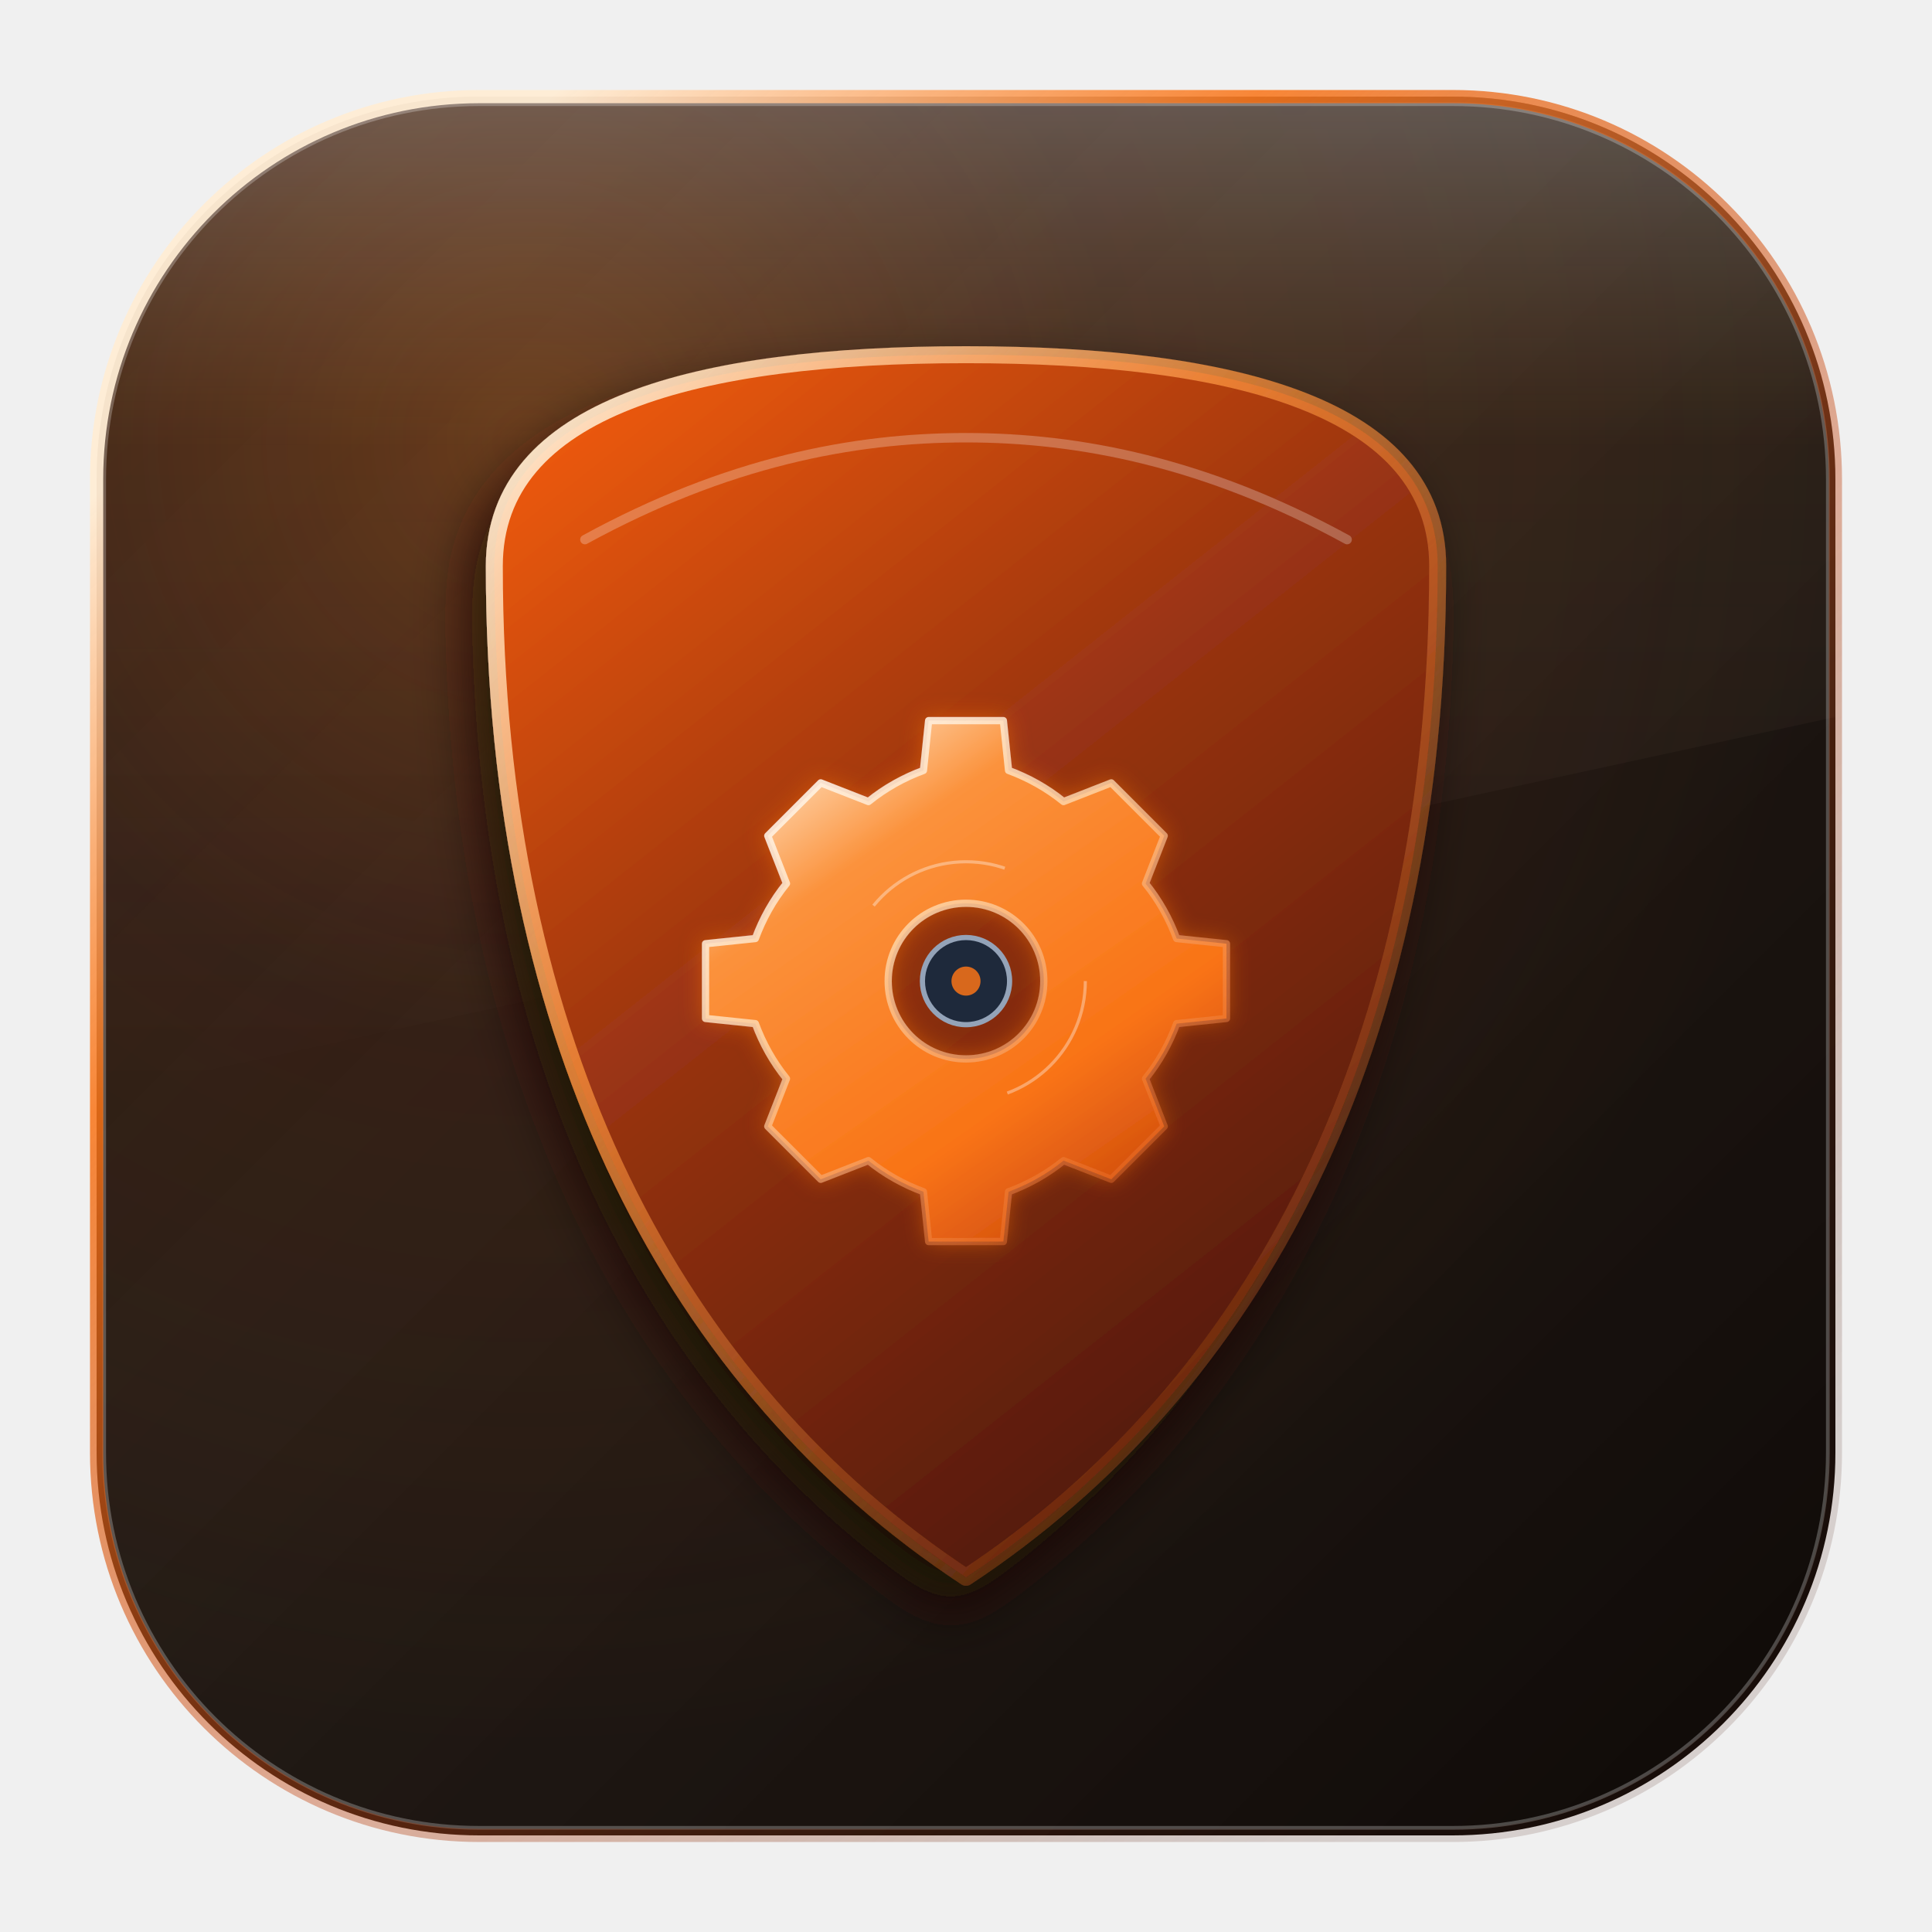
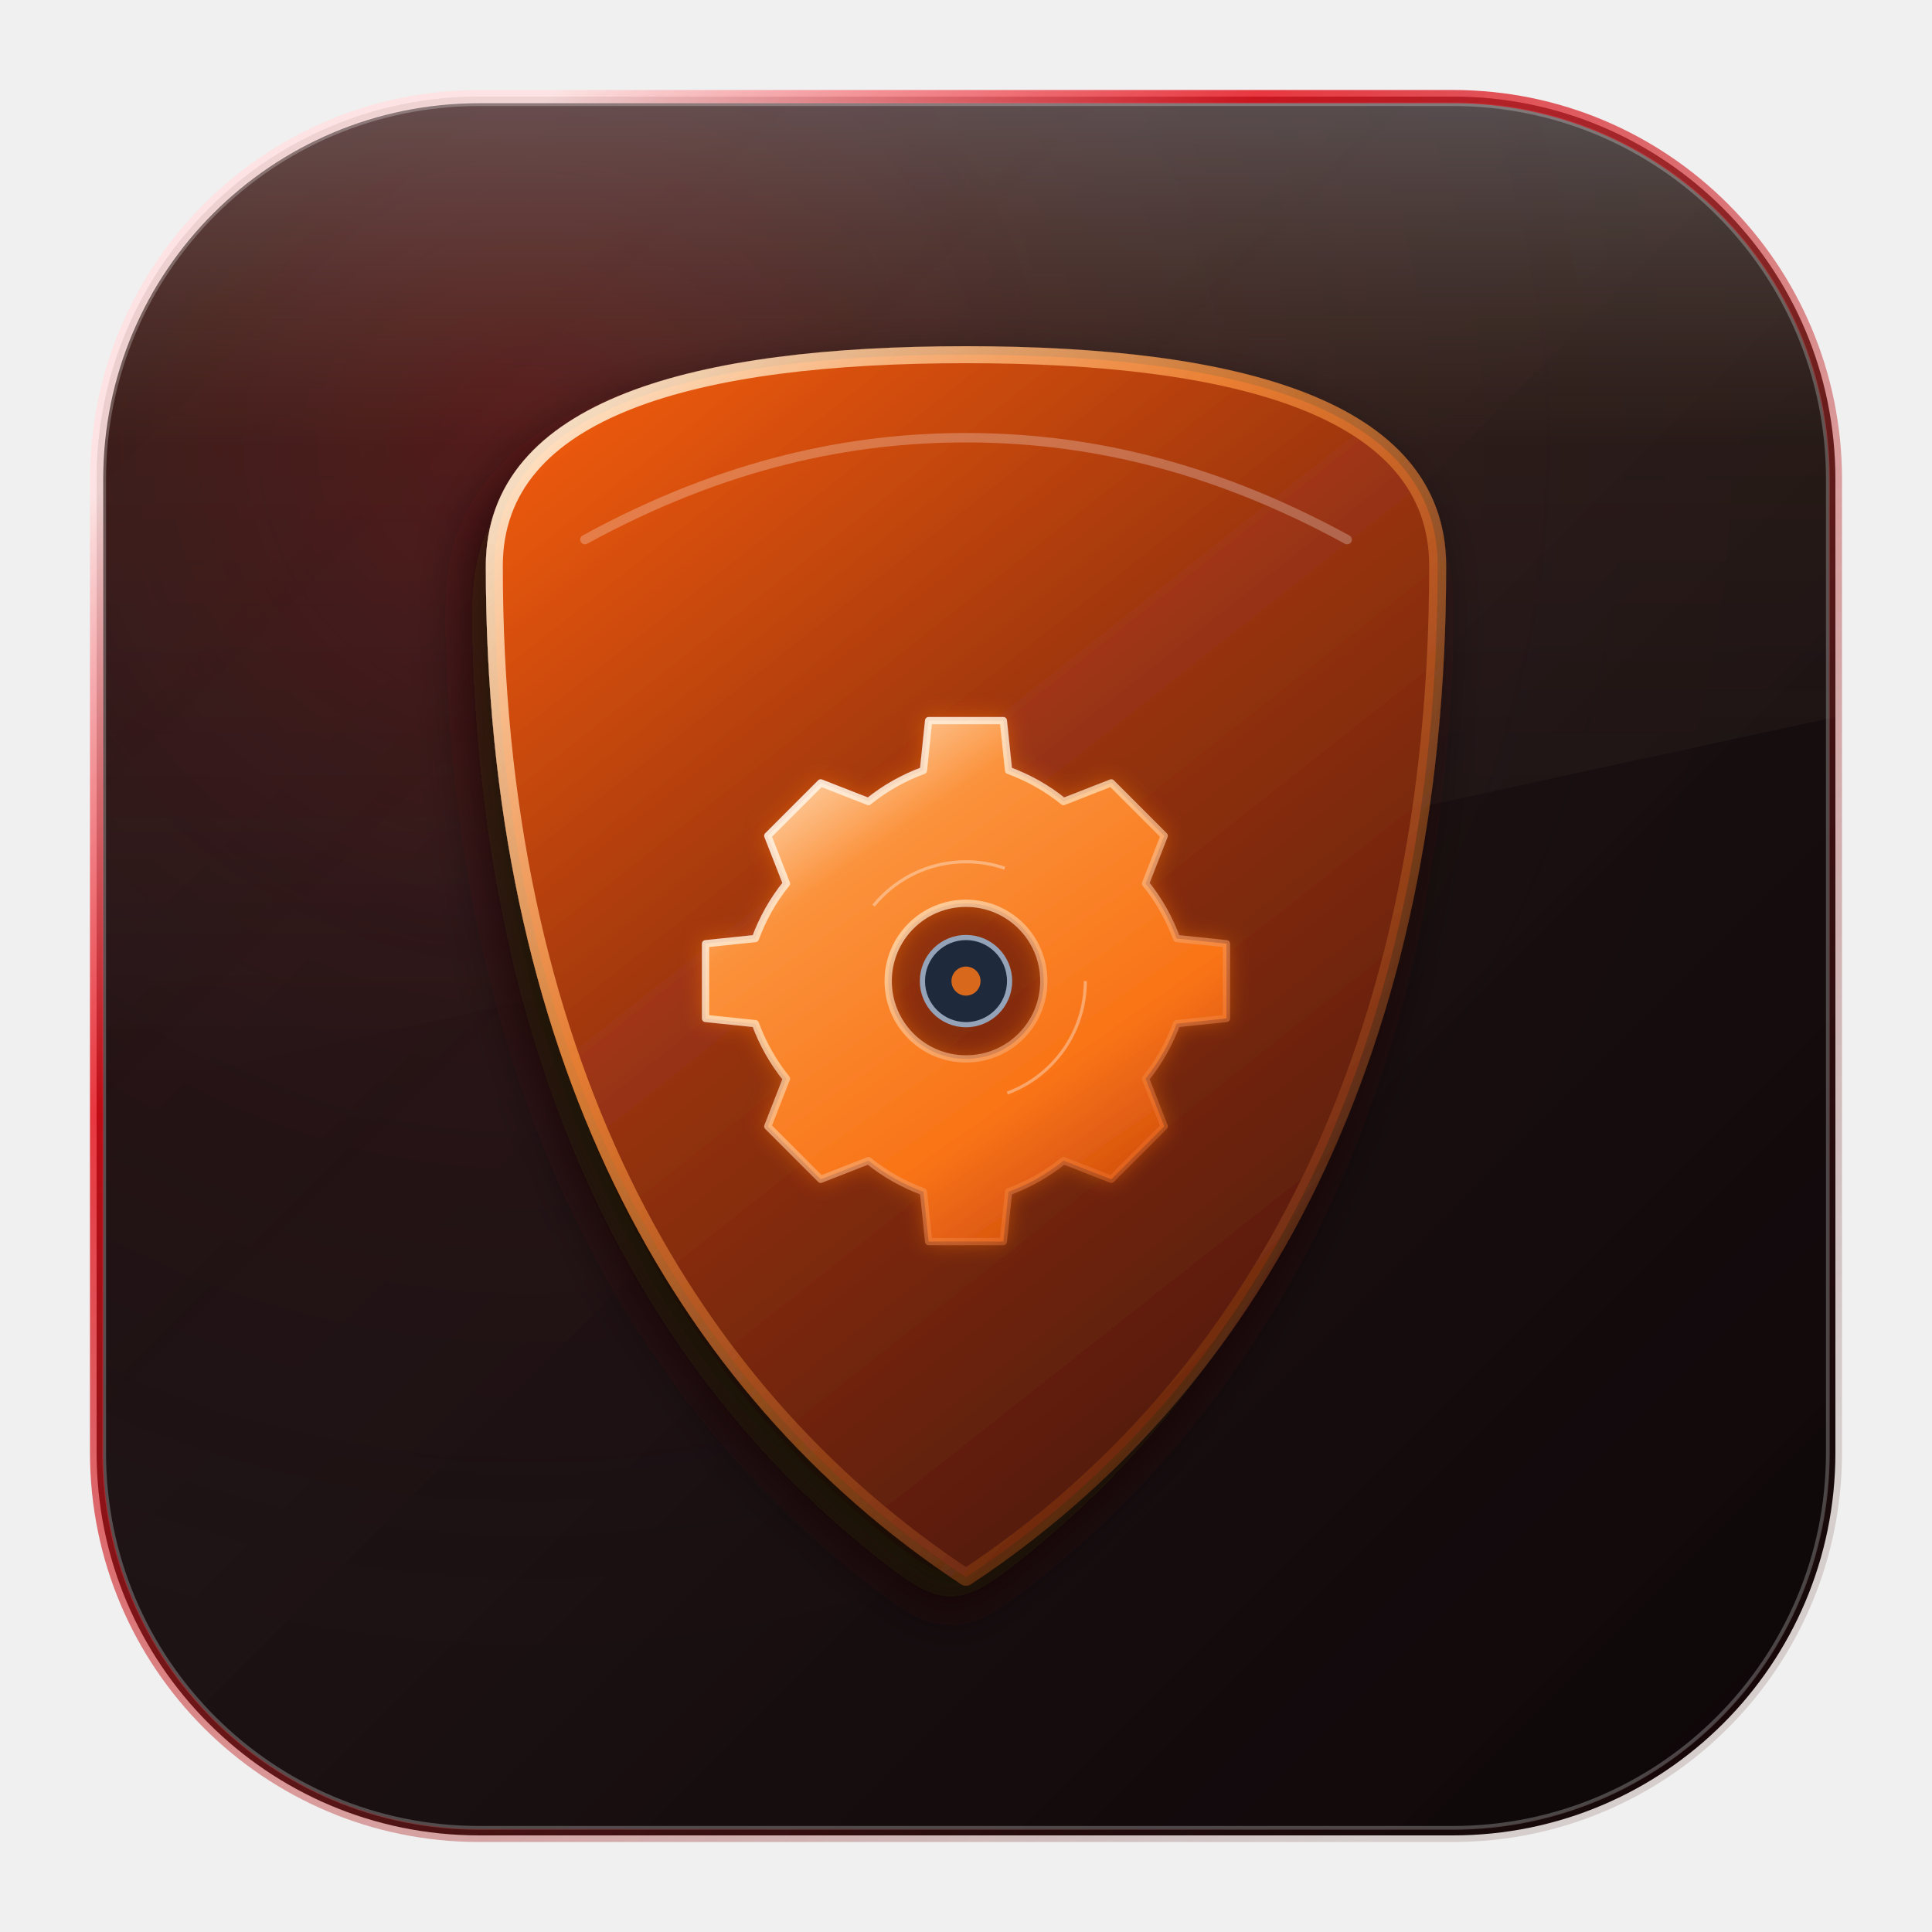
<svg xmlns="http://www.w3.org/2000/svg" viewBox="0 0 1024 1024" width="1024" height="1024">
  <defs>
    <filter id="equip-shadow-shield" x="-20%" y="-20%" width="140%" height="140%">
      <feDropShadow dx="-8" dy="16" stdDeviation="15" flood-color="#1A0A02" flood-opacity="0.85" />
    </filter>
    <filter id="equip-shadow-gear" x="-20%" y="-20%" width="140%" height="140%">
      <feDropShadow dx="-8" dy="14" stdDeviation="12" flood-color="#0F0401" flood-opacity="0.9" />
      <feDropShadow dx="0" dy="0" stdDeviation="10" flood-color="#F97316" flood-opacity="0.5" />
    </filter>
    <linearGradient id="equip-glass-base" x1="0%" y1="0%" x2="100%" y2="100%">
-       <stop offset="0%" stop-color="#1A1009" stop-opacity="0.95" />
-       <stop offset="40%" stop-color="#130A04" stop-opacity="0.92" />
-       <stop offset="100%" stop-color="#080301" stop-opacity="0.97" />
+       <stop offset="0%" stop-color="#180A0C" stop-opacity="0.96" />
+       <stop offset="45%" stop-color="#100507" stop-opacity="0.94" />
+       <stop offset="100%" stop-color="#080102" stop-opacity="0.98" />
    </linearGradient>
    <radialGradient id="equip-glass-glow" cx="25%" cy="20%" r="75%">
-       <stop offset="0%" stop-color="#F97316" stop-opacity="0.28" />
-       <stop offset="45%" stop-color="#C2410C" stop-opacity="0.10" />
-       <stop offset="100%" stop-color="#F97316" stop-opacity="0" />
+       <stop offset="0%" stop-color="#E50914" stop-opacity="0.22" />
+       <stop offset="40%" stop-color="#B91C1C" stop-opacity="0.08" />
+       <stop offset="100%" stop-color="#180A0C" stop-opacity="0" />
    </radialGradient>
    <linearGradient id="equip-rim-border" x1="15%" y1="10%" x2="85%" y2="90%">
-       <stop offset="0%" stop-color="#FFEDD5" stop-opacity="0.95" />
-       <stop offset="25%" stop-color="#F97316" stop-opacity="0.85" />
-       <stop offset="60%" stop-color="#C2410C" stop-opacity="0.4" />
-       <stop offset="100%" stop-color="#431407" stop-opacity="0.15" />
+       <stop offset="0%" stop-color="#FEE2E2" stop-opacity="0.9" />
+       <stop offset="25%" stop-color="#E50914" stop-opacity="0.8" />
+       <stop offset="60%" stop-color="#B91C1C" stop-opacity="0.4" />
+       <stop offset="100%" stop-color="#450A0A" stop-opacity="0.15" />
    </linearGradient>
    <linearGradient id="equip-specular-top" x1="0%" y1="0%" x2="0%" y2="100%">
      <stop offset="0%" stop-color="#FFFFFF" stop-opacity="0.25" />
      <stop offset="35%" stop-color="#FDBA74" stop-opacity="0.06" />
      <stop offset="100%" stop-color="#FFFFFF" stop-opacity="0" />
    </linearGradient>
    <linearGradient id="equip-shield-grad" x1="20%" y1="0%" x2="80%" y2="100%">
      <stop offset="0%" stop-color="#EA580C" />
      <stop offset="40%" stop-color="#9A3412" />
      <stop offset="100%" stop-color="#431407" />
    </linearGradient>
    <linearGradient id="equip-shield-rim" x1="10%" y1="0%" x2="90%" y2="100%">
      <stop offset="0%" stop-color="#FFEDD5" stop-opacity="0.95" />
      <stop offset="35%" stop-color="#FB923C" stop-opacity="0.75" />
      <stop offset="100%" stop-color="#7C2D12" stop-opacity="0.2" />
    </linearGradient>
    <linearGradient id="equip-gear-grad" x1="15%" y1="0%" x2="85%" y2="100%">
      <stop offset="0%" stop-color="#FFEDD5" />
      <stop offset="25%" stop-color="#FB923C" />
      <stop offset="70%" stop-color="#F97316" />
      <stop offset="100%" stop-color="#C2410C" />
    </linearGradient>
    <linearGradient id="equip-gear-rim" x1="10%" y1="0%" x2="90%" y2="100%">
      <stop offset="0%" stop-color="#FFFFFF" stop-opacity="0.95" />
      <stop offset="40%" stop-color="#FED7AA" stop-opacity="0.8" />
      <stop offset="100%" stop-color="#EA580C" stop-opacity="0.3" />
    </linearGradient>
    <clipPath id="equip-plaque-clip">
      <rect x="51.2" y="51.2" width="921.6" height="921.6" rx="202.75" ry="202.75" />
    </clipPath>
  </defs>
  <g clip-path="url(#equip-plaque-clip)">
    <rect x="51.2" y="51.2" width="921.6" height="921.6" fill="url(#equip-glass-base)" />
    <rect x="51.2" y="51.2" width="921.6" height="921.6" fill="url(#equip-glass-glow)" />
    <path d="M 51.2 51.2 L 972.8 51.2 L 972.8 380 L 51.2 580 Z" fill="url(#equip-specular-top)" />
    <g id="equip-symbol-group">
      <g filter="url(#equip-shadow-shield)">
        <path d="M 512 188 C 655 188, 762 216, 762 300 C 762 555, 665 735, 512 836 C 359 735, 262 555, 262 300 C 262 216, 369 188, 512 188 Z" fill="url(#equip-shield-grad)" stroke="url(#equip-shield-rim)" stroke-width="9" stroke-linejoin="round" />
        <path d="M 310 286 C 385 245, 452 232, 512 232 C 572 232, 639 245, 714 286" stroke="#FFFFFF" stroke-width="5" stroke-linecap="round" opacity="0.25" fill="none" />
      </g>
      <g transform="translate(512 520) scale(0.55) translate(-512 -589)">
        <g filter="url(#equip-shadow-gear)">
          <path fill-rule="evenodd" clip-rule="evenodd" d="M 548 338 L 476 338 L 471 386 C 452 393, 434 403, 418 416 L 372 398 L 321 449 L 339 495 C 326 511, 316 529, 309 548 L 261 553 L 261 625 L 309 630 C 316 649, 326 667, 339 683 L 321 729 L 372 780 L 418 762 C 434 775, 452 785, 471 792 L 476 840 L 548 840 L 553 792 C 572 785, 590 775, 606 762 L 652 780 L 703 729 L 685 683 C 698 667, 708 649, 715 630 L 763 625 L 763 553 L 715 548 C 708 529, 698 511, 685 495 L 703 449 L 652 398 L 606 416 C 590 403, 572 393, 553 386 Z                   M 512 514 C 553.5 514, 587 547.5, 587 589 C 587 630.5, 553.5 664, 512 664 C 470.5 664, 437 630.5, 437 589 C 437 547.5, 470.5 514, 512 514 Z" fill="url(#equip-gear-grad)" stroke="url(#equip-gear-rim)" stroke-width="7" stroke-linejoin="round" />
          <circle cx="512" cy="589" r="115" fill="none" stroke="#FFFFFF" stroke-width="3" stroke-dasharray="140 300" opacity="0.35" />
        </g>
        <circle cx="512" cy="589" r="42" fill="#1E293B" stroke="#94A3B8" stroke-width="5" />
        <circle cx="512" cy="589" r="14" fill="#F97316" opacity="0.85" />
      </g>
    </g>
    <rect x="55.2" y="55.2" width="913.6" height="913.6" rx="198.75" ry="198.75" fill="none" stroke="#FFFFFF" stroke-width="2" stroke-opacity="0.25" />
  </g>
  <rect x="51.2" y="51.2" width="921.6" height="921.6" rx="202.75" ry="202.75" fill="none" stroke="url(#equip-rim-border)" stroke-width="7" />
</svg>
